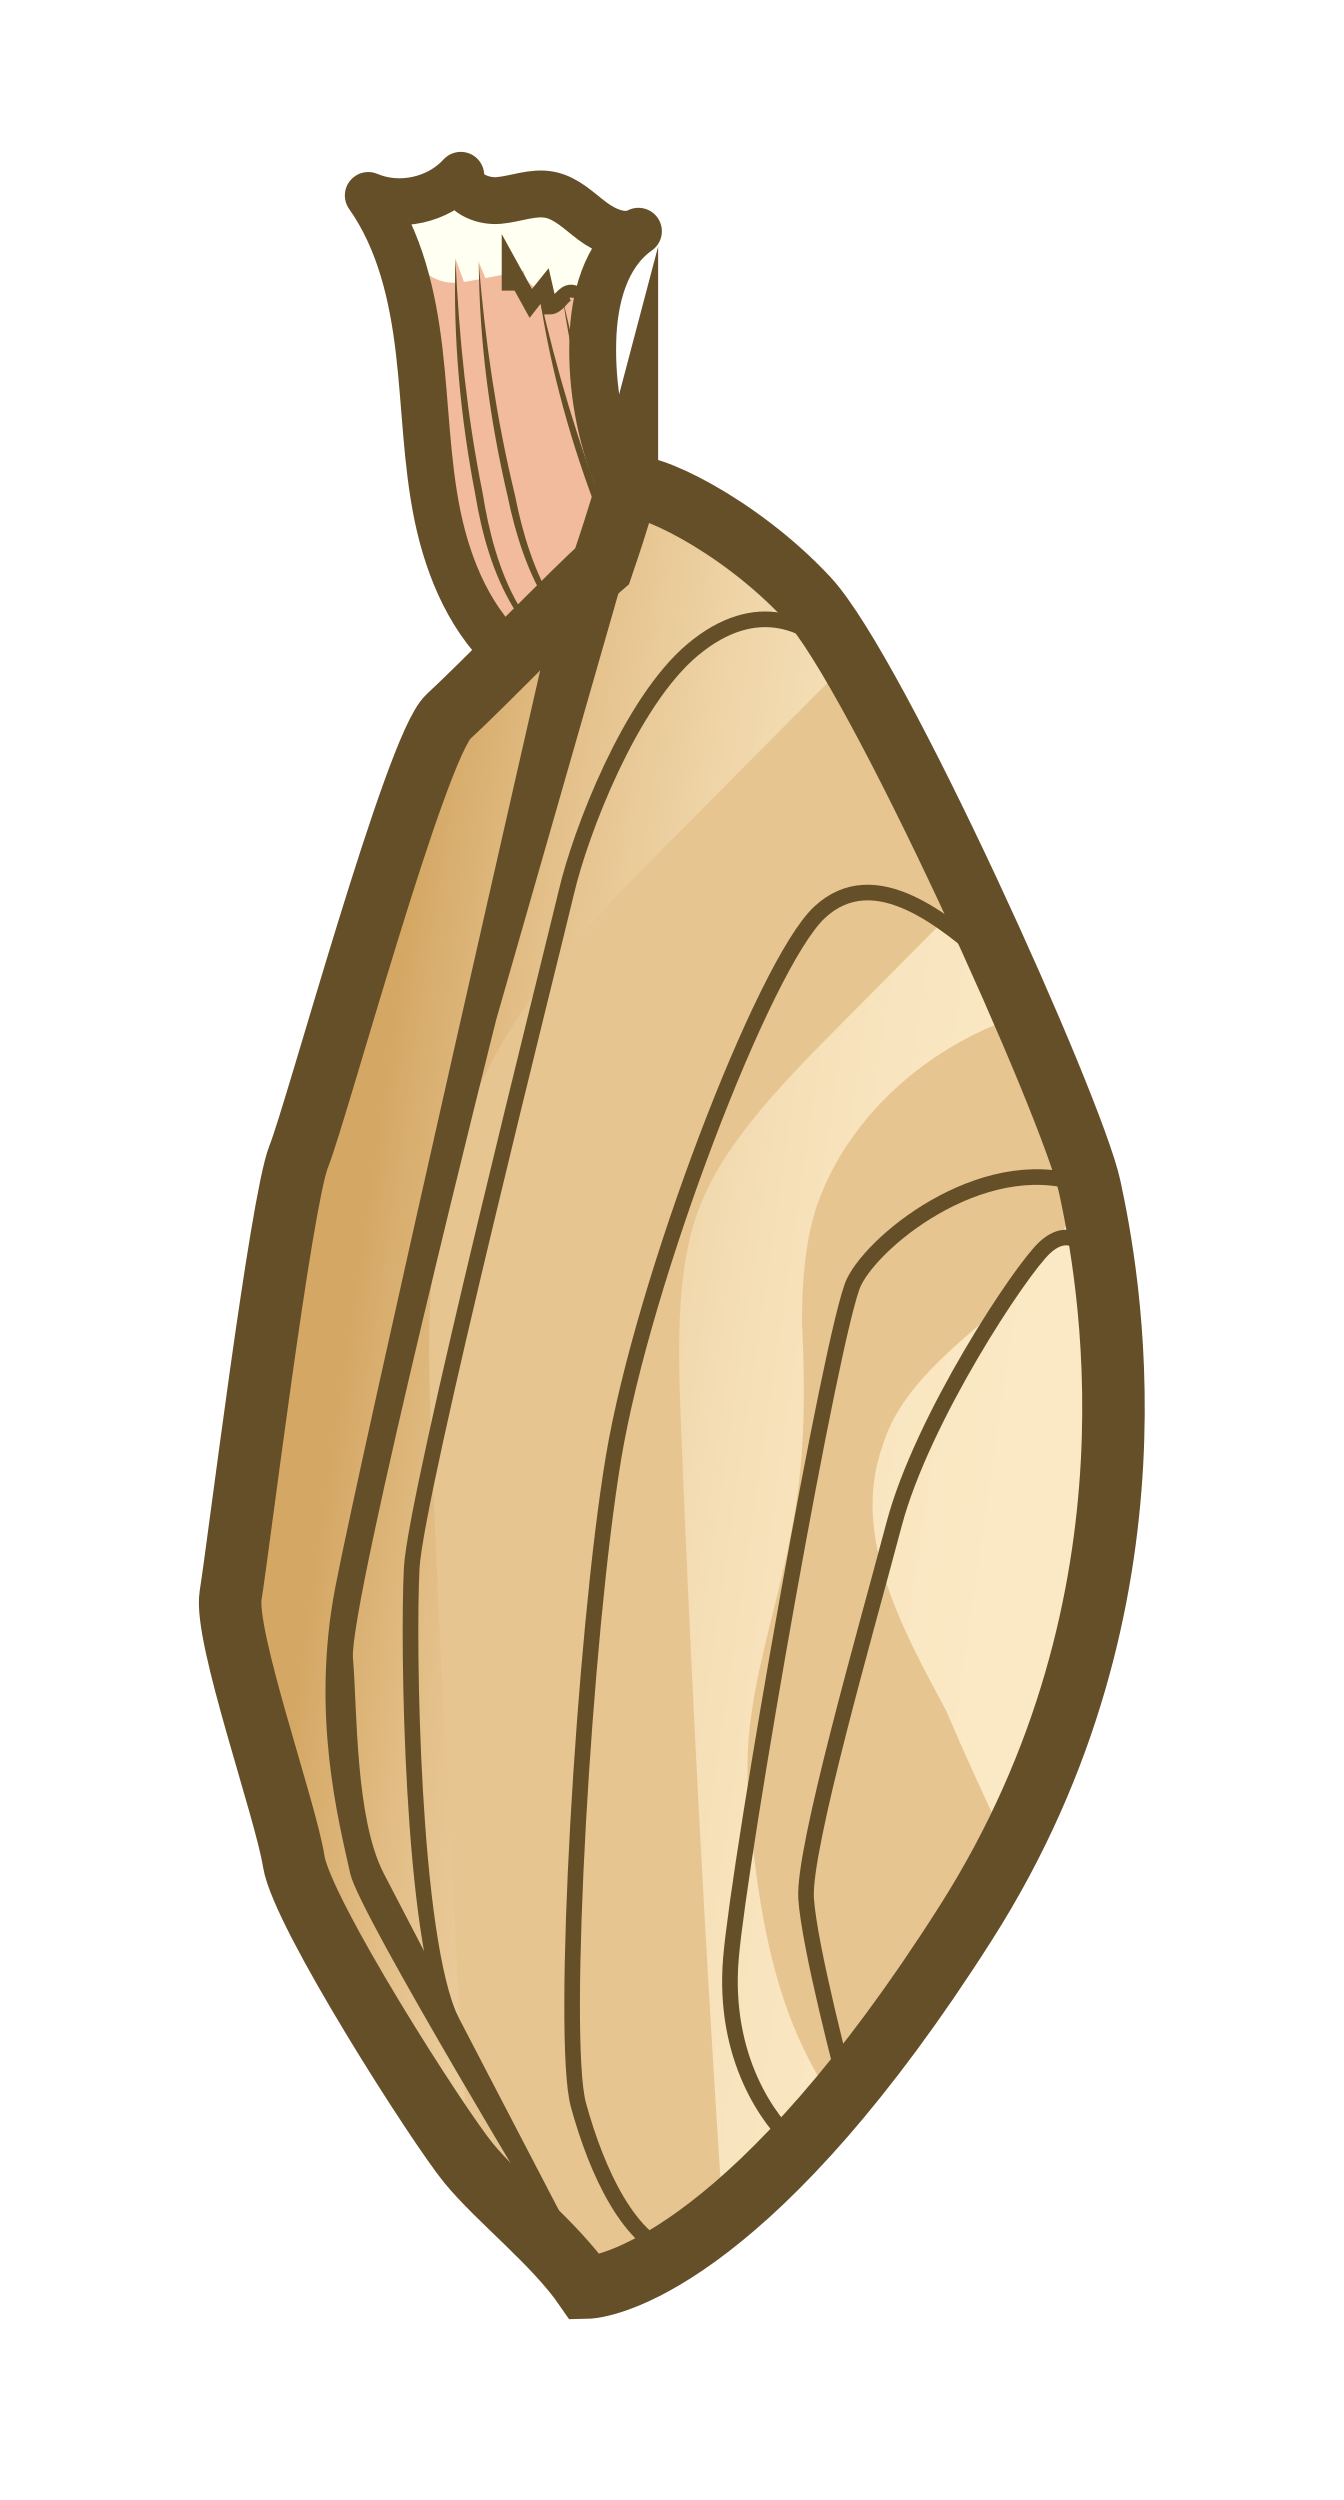
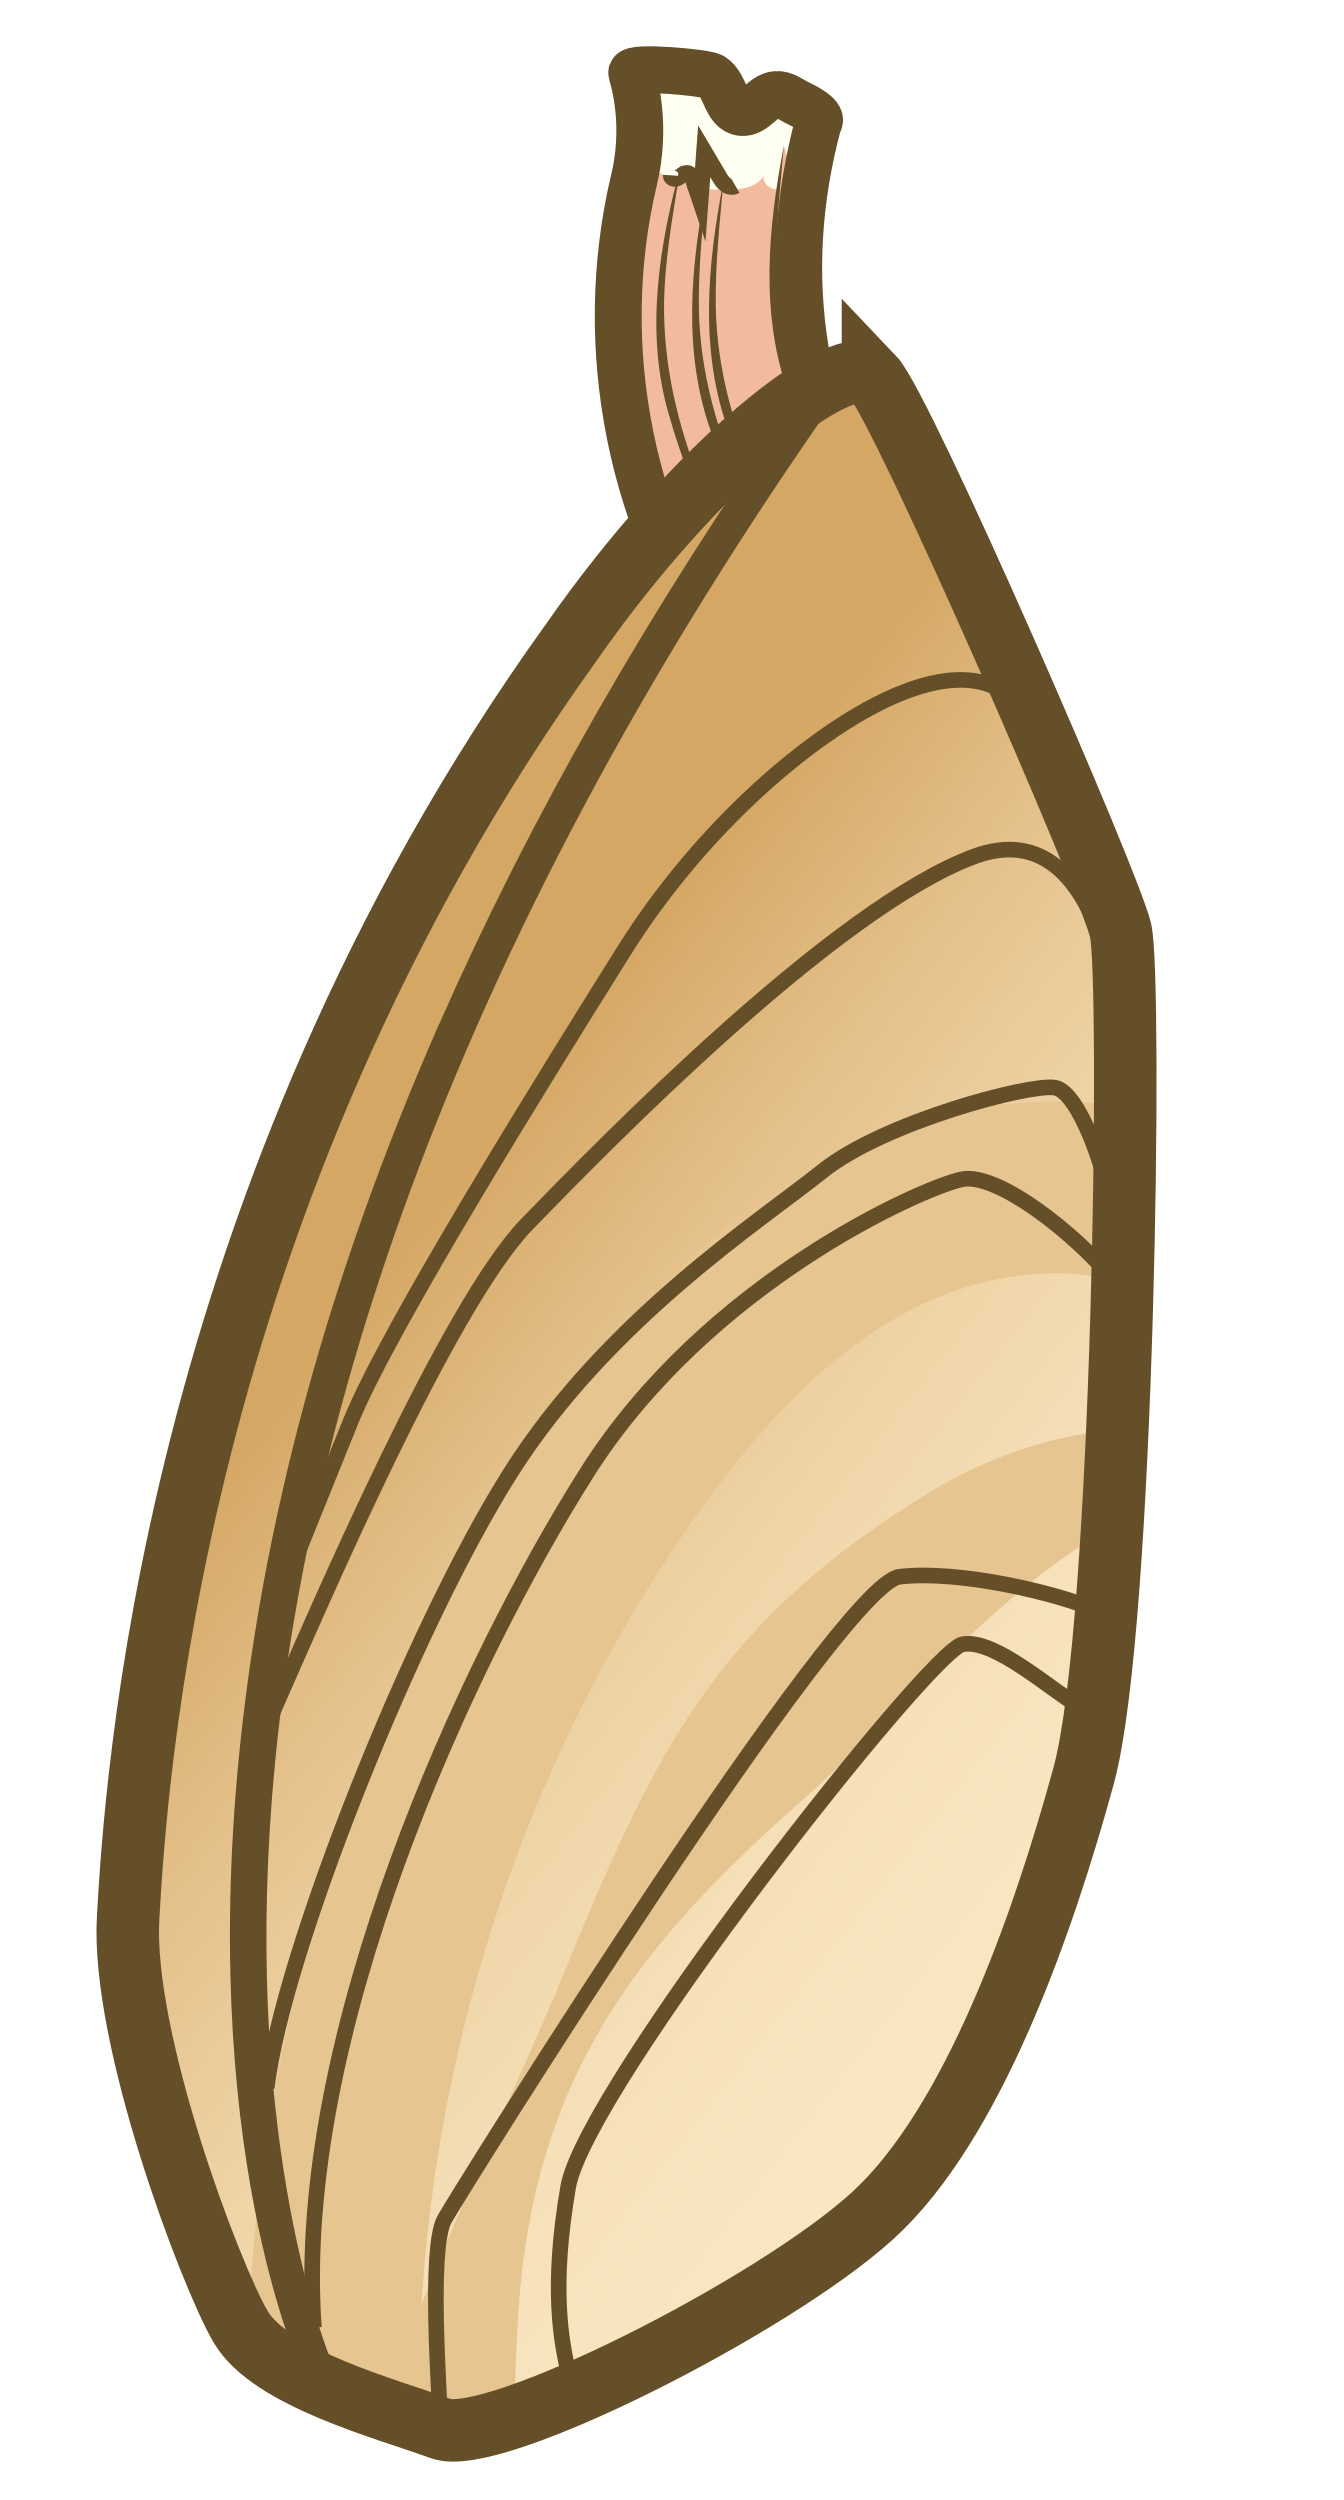
<svg xmlns="http://www.w3.org/2000/svg" id="Layer_1" data-name="Layer 1" viewBox="0 0 86 160">
  <defs>
    <clipPath id="clippath">
-       <path d="m32.89,42.19c-2.71-2.27-4.17-5.72-4.89-9.18-.71-3.46-.76-7.02-1.17-10.53-.41-3.51-1.22-7.08-3.26-9.97,1.98.85,4.47.31,5.92-1.29-.03,1.1,1.34,1.71,2.44,1.61s2.19-.58,3.27-.36c1.05.21,1.85,1.03,2.7,1.67s2.01,1.15,2.96.66c-2.14,1.5-2.85,4.36-2.92,6.97-.18,6.03,2.21,12.09,6.44,16.38" fill="#f2bb9d" stroke="#644f28" stroke-linejoin="round" stroke-width="3" />
+       <path d="m56.75,35.89c-5.41-8.74-7.04-18.08-4.38-28.01.42-.42-.79-1.04-1.26-1.26s-.91-.61-1.44-.57c-.85.06-1.36,1.24-2.21,1.15-1.03-.11-1-1.77-1.88-2.31-.43-.26-5.29-.69-5.15-.21.59,1.97.72,4.46.15,6.82-.64,2.68-.97,5.42-1.01,8.17-.08,5.5,1.03,11.03,3.25,16.06.98,2.21,2.17,4.33,3.57,6.31" fill="#f2bb9d" stroke="#644f28" stroke-linejoin="round" stroke-width="3" />
    </clipPath>
-     <linearGradient id="linear-gradient" x1="3388.51" y1="386.35" x2="3395.54" y2="342.31" gradientTransform="translate(361.72 -3307.18) rotate(89.21)" gradientUnits="userSpaceOnUse">
+     <linearGradient id="linear-gradient" x1="3668.85" y1="-833.23" x2="3687.03" y2="-904.72" gradientTransform="translate(739.58 -3614.86) rotate(113.73)" gradientUnits="userSpaceOnUse">
      <stop offset="0" stop-color="#d5a764" />
      <stop offset=".04" stop-color="#d8ad6d" />
      <stop offset=".21" stop-color="#e5c28d" />
      <stop offset=".39" stop-color="#eed3a5" />
      <stop offset=".57" stop-color="#f5dfb7" />
      <stop offset=".77" stop-color="#f9e6c1" />
      <stop offset="1" stop-color="#fbe9c5" />
    </linearGradient>
    <clipPath id="clippath-1">
-       <path d="m40.12,31.23c1.02-.59,7.14,2.31,11.56,7.06s16.96,32.56,18.07,37.7c1.1,5.14,5.32,26.21-7.92,47.05-13.24,20.84-22.47,23.34-24.37,23.37-1.94-2.82-5.54-5.62-7.47-7.97-1.93-2.35-10.67-16-11.19-19.31-.52-3.32-4.47-14.42-4.04-17.04.44-2.62,3.21-25.21,4.36-28.08,1.15-2.86,7.47-26.22,9.58-28.15s8.43-8.43,9.84-9.63c1.14-3.34,1.58-5.01,1.58-5.01Z" fill="url(#linear-gradient)" stroke="#644f28" stroke-miterlimit="10" stroke-width="4" />
+       <path d="m55.87,24.11c1.87,1.96,15.14,32.39,15.85,35.44s.24,44.52-2.36,54.07c-2.61,9.56-7.11,22.38-13.54,28.21s-24.28,14.83-27.61,13.6-10.89-3.19-12.83-6.55-7.63-18.39-7.18-26.16c.46-7.77,2.5-45.59,28.35-81.59,8.02-11.51,17.45-18.97,19.32-17.01Z" fill="url(#linear-gradient)" stroke="#644f28" stroke-miterlimit="10" stroke-width="4" />
    </clipPath>
  </defs>
  <g>
-     <g>
-       <path d="m32.89,42.19c-2.71-2.27-4.17-5.72-4.89-9.18-.71-3.46-.76-7.02-1.17-10.53-.41-3.51-1.22-7.08-3.26-9.97,1.98.85,4.47.31,5.92-1.29-.03,1.1,1.34,1.71,2.44,1.61s2.19-.58,3.27-.36c1.05.21,1.85,1.03,2.7,1.67s2.01,1.15,2.96.66c-2.14,1.5-2.85,4.36-2.92,6.97-.18,6.03,2.21,12.09,6.44,16.38" fill="#f2bb9d" />
-       <g clip-path="url(#clippath)">
-         <path d="m28.52,18.05c.59.11,1.2,0,1.79-.11,1.07-.2,2.14-.4,3.21-.61.05.65.64,1.15,1.26,1.32s1.29.09,1.93,0c2.36-.32,5.02-.82,6.28-2.84,1.08-1.72.68-4.09-.56-5.7-1.24-1.61-3.16-2.56-5.12-3.11-4.63-1.3-9.8-.56-13.88,2-.79.49-1.55,1.07-2.06,1.85-1.26,1.92-.12,3.84,1.87,4.4.87.25,1.58.37,2.35.89.97.66,1.71,1.68,2.93,1.91Z" fill="#fffff2" stroke-width="0" />
-         <g>
-           <path d="m29.15,16.56c.03,5.51.62,11.01,1.78,16.35.45,2.08,1,4.17,2.05,5.93,1.35,2.26,3.53,3.84,5.89,4.28" fill="#f2bb9d" stroke-width="0" />
-           <path d="m29.15,16.56c.22,5.04.74,10.06,1.74,15,.76,4.81,2.64,10.38,7.98,11.57-5.54-.81-7.66-6.63-8.45-11.48-.96-4.96-1.43-10.03-1.27-15.09h0Z" fill="#644f28" stroke-width="0" />
-         </g>
-         <g>
-           <path d="m30.63,16.74c.24,5.5,1.05,10.98,2.41,16.27.53,2.06,1.16,4.13,2.28,5.85,1.44,2.2,3.68,3.7,6.05,4.05" fill="#f2bb9d" stroke-width="0" />
-           <path d="m30.63,16.74c.41,5.02,1.13,10.02,2.32,14.92.94,4.78,3.03,10.27,8.42,11.25-5.6-.62-7.89-6.31-8.88-11.14-1.15-4.92-1.82-9.97-1.85-15.03h0Z" fill="#644f28" stroke-width="0" />
-         </g>
-         <g>
-           <path d="m36.71,18.23c.24,5.5,1.05,10.98,2.41,16.27.53,2.06,1.16,4.13,2.28,5.85,1.44,2.2,3.68,3.7,6.05,4.05" fill="#f2bb9d" stroke-width="0" />
-           <path d="m36.71,18.23c.41,5.02,1.13,10.02,2.32,14.92.94,4.78,3.03,10.27,8.42,11.25-5.6-.62-7.89-6.31-8.88-11.14-1.15-4.92-1.82-9.97-1.85-15.03h0Z" fill="#644f28" stroke-width="0" />
-         </g>
-         <g>
-           <path d="m34.53,18.88c.99,5.28,2.52,10.45,4.56,15.38.79,1.91,1.68,3.83,3,5.33,1.69,1.93,4.06,3.07,6.4,3.08" fill="#f2bb9d" stroke-width="0" />
-           <path d="m34.53,18.88c1.09,4.79,2.47,9.52,4.29,14.08,1.57,4.48,4.34,9.5,9.67,9.7-5.45.19-8.51-5.03-10.11-9.53-1.79-4.59-3.13-9.38-3.86-14.25h0Z" fill="#644f28" stroke-width="0" />
-         </g>
-         <g>
-           <path d="m36.07,19.39c.99,5.28,2.52,10.45,4.56,15.38.79,1.91,1.68,3.83,3,5.33,1.69,1.93,4.06,3.07,6.4,3.08" fill="#f2bb9d" stroke-width="0" />
-           <path d="m36.07,19.39c1.09,4.79,2.47,9.52,4.29,14.08,1.57,4.48,4.34,9.5,9.67,9.71-5.45.19-8.51-5.03-10.11-9.53-1.79-4.59-3.13-9.38-3.86-14.25h0Z" fill="#644f28" stroke-width="0" />
-         </g>
+     <path d="m56.75,35.89c-5.41-8.74-7.04-18.08-4.38-28.01.42-.42-.79-1.04-1.26-1.26s-.91-.61-1.44-.57c-.85.06-1.36,1.24-2.21,1.15-1.03-.11-1-1.77-1.88-2.31-.43-.26-5.29-.69-5.15-.21.59,1.97.72,4.46.15,6.82-.64,2.68-.97,5.42-1.01,8.17-.08,5.5,1.03,11.03,3.25,16.06.98,2.21,2.17,4.33,3.57,6.31" fill="#f2bb9d" />
+     <g clip-path="url(#clippath)">
+       <path d="m54.28,9.37c-1.07.73-2.14,1.47-3.21,2.2-.39.27-.82.55-1.3.56s-.99-.41-.89-.87c-.53.85-1.73.91-2.73.88-.17,0-.35-.01-.52-.02-.59-.02-1.19-.04-1.76-.21-.71-.2-1.33-.62-1.94-1.03-.52-.35-1.03-.69-1.55-1.04-.75-.5-1.51-1.01-2.1-1.7s-.98-1.59-.87-2.49c.12-.96.8-1.76,1.57-2.36,1.04-.81,2.3-1.35,3.61-1.47.7-.07,1.4-.02,2.1.03,1.36.1,2.72.19,4.08.29,2.5.18,5.03.36,7.4,1.17,1.11.38,2.27.99,2.68,2.09.3.79.13,1.75-.44,2.38-.57.63-1.5.91-2.32.69" fill="#fffff2" stroke-width="0" />
+       <g>
+         <path d="m43.59,10.5c-.79,3.79-1.59,7.64-1.29,11.5.19,2.48.84,4.91,1.67,7.26,1.47,4.16,3.53,8.1,6.11,11.68" fill="#f2bb9d" stroke-width="0" />
+         <path d="m43.59,10.5c-.43,2.66-.92,5.31-1.06,7.98-.41,8.09,3.34,15.76,7.55,22.46-3.35-4.25-5.8-9.19-7.27-14.4-1.55-5.28-.62-10.85.78-16.04h0Z" fill="#644f28" stroke-width="0" />
      </g>
-       <path d="m32.89,42.19c-2.71-2.27-4.17-5.72-4.89-9.18-.71-3.46-.76-7.02-1.17-10.53-.41-3.51-1.22-7.08-3.26-9.97,1.98.85,4.47.31,5.92-1.29-.03,1.1,1.34,1.71,2.44,1.61s2.19-.58,3.27-.36c1.05.21,1.85,1.03,2.7,1.67s2.01,1.15,2.96.66c-2.14,1.5-2.85,4.36-2.92,6.97-.18,6.03,2.21,12.09,6.44,16.38" fill="none" stroke="#644f28" stroke-linejoin="round" stroke-width="3" />
+       <g>
+         <path d="m45.22,11.78c-.52,3.84-1.04,7.73-.47,11.56.37,2.46,1.18,4.84,2.18,7.13,1.76,4.04,4.1,7.83,6.92,11.21" fill="#f2bb9d" stroke-width="0" />
+         <path d="m45.22,11.78c-.24,2.68-.54,5.36-.49,8.04.16,8.1,4.45,15.48,9.12,21.86-3.64-4-6.44-8.75-8.27-13.85-1.92-5.16-1.38-10.78-.36-16.06h0Z" fill="#644f28" stroke-width="0" />
+       </g>
+       <g>
+         <path d="m46.3,11.62c-.52,3.84-1.04,7.73-.47,11.56.37,2.46,1.18,4.84,2.18,7.13,1.76,4.04,4.1,7.83,6.92,11.21" fill="#f2bb9d" stroke-width="0" />
+         <path d="m46.3,11.62c-.24,2.68-.54,5.36-.49,8.04.16,8.1,4.45,15.48,9.12,21.86-3.64-4-6.44-8.75-8.27-13.85-1.92-5.16-1.38-10.78-.36-16.06h0Z" fill="#644f28" stroke-width="0" />
+       </g>
+       <g>
+         <path d="m50.17,9.32c-.52,3.84-1.04,7.73-.47,11.56.37,2.46,1.18,4.84,2.18,7.13,1.76,4.04,4.1,7.83,6.92,11.21" fill="#f2bb9d" stroke-width="0" />
+         <path d="m50.17,9.32c-.24,2.68-.54,5.36-.49,8.04.16,8.1,4.45,15.48,9.12,21.86-3.64-4-6.44-8.75-8.27-13.85-1.92-5.16-1.38-10.78-.36-16.06h0Z" fill="#644f28" stroke-width="0" />
+       </g>
+       <path d="m47.07,11.9c-.19.11-.45.06-.63-.08s-.3-.33-.41-.52c-.32-.54-.64-1.08-.96-1.62-.08,1.07-.16,2.14-.24,3.21-.16-.48-.34-.96-.51-1.44-.05-.15-.12-.31-.27-.36-.14-.05-.3.03-.42.12s-.23.2-.38.23-.33-.07-.32-.22" fill="none" stroke="#644f28" stroke-miterlimit="10" stroke-width="1.02" />
    </g>
-     <path d="m32.62,18.6c0-.54,0-1.09,0-1.63.45.82.9,1.63,1.35,2.45.29-.37.58-.75.88-1.12.1.44.2.88.31,1.32.26,0,.48-.19.65-.38s.34-.41.59-.49.59.07.57.33" fill="none" stroke="#644f28" stroke-miterlimit="10" stroke-width="1.02" />
+     <path d="m56.75,35.89c-5.41-8.74-7.04-18.08-4.38-28.01.42-.42-.79-1.04-1.26-1.26s-.91-.61-1.44-.57c-.85.06-1.36,1.24-2.21,1.15-1.03-.11-1-1.77-1.88-2.31-.43-.26-5.29-.69-5.15-.21.59,1.97.72,4.46.15,6.82-.64,2.68-.97,5.42-1.01,8.17-.08,5.5,1.03,11.03,3.25,16.06.98,2.21,2.17,4.33,3.57,6.31" fill="none" stroke="#644f28" stroke-linejoin="round" stroke-width="3" />
  </g>
  <g>
    <g>
-       <path d="m40.12,31.23c1.02-.59,7.14,2.31,11.56,7.06s16.96,32.56,18.07,37.7c1.1,5.14,5.32,26.21-7.92,47.05-13.24,20.84-22.47,23.34-24.37,23.37-1.94-2.82-5.54-5.62-7.47-7.97-1.93-2.35-10.67-16-11.19-19.31-.52-3.32-4.47-14.42-4.04-17.04.44-2.62,3.21-25.21,4.36-28.08,1.15-2.86,7.47-26.22,9.58-28.15s8.43-8.43,9.84-9.63c1.14-3.34,1.58-5.01,1.58-5.01Z" fill="url(#linear-gradient)" />
+       <path d="m55.87,24.11c1.87,1.96,15.14,32.39,15.85,35.44s.24,44.52-2.36,54.07c-2.61,9.56-7.11,22.38-13.54,28.21s-24.28,14.83-27.61,13.6-10.89-3.19-12.83-6.55-7.63-18.39-7.18-26.16c.46-7.77,2.5-45.59,28.35-81.59,8.02-11.51,17.45-18.97,19.32-17.01Z" fill="url(#linear-gradient)" />
      <g clip-path="url(#clippath-1)">
-         <path d="m77.66,67.09c-3.06,3.22-5.29,5.8-7.67,9.02-2.11,2.63-3.58,5.35-6.12,7.65-2.68,2.35-6.29,5.06-7.38,8.76-2.1,5.85,1.36,11.88,4.08,17,2.2,5.2,4.75,10.21,6.86,15.39,1.25,3.41,2.34,6.9,3.54,10.35,1.2,3.63,2.63,7.22,4.35,11.81l-.91,1.31c-9.85-.52-18.18-8.1-22.56-16.42-2.21-4.19-3.07-8.84-3.62-13.36-.36-2.82-.57-5.73-.18-8.6.51-3.97,1.87-8,2.57-11.85.91-4.56.93-8.78.71-13.54,0-2.48.17-5.12.98-7.54,2.57-7.22,10.02-12.38,17.58-13.01,2.58-.15,5.2.19,7.55,1.45l.22,1.58h0Z" fill="#e7c591" stroke-width="0" />
-         <path d="m70.52,37.37c-7.41,7.46-14.82,14.92-22.23,22.39-4.38,4.41-8.88,9-11.06,14.82-2.04,5.44-1.86,11.42-1.63,17.23,1.1,27.29,2.76,54.55,4.98,81.77" fill="none" stroke="#e7c591" stroke-miterlimit="10" stroke-width="16" />
+         <path d="m80.66,95.92c-10.84-2.2-21.79,12.73-29.25,19.23-10.77,9.49-17.27,17.93-18.24,32.88-.41,6.36-.22,12.6.18,18.91.56,6.2,1.87,12.22,3.25,18.22,2.8,12.54,7.52,24.01,13.37,35.77,0,0-.81.74-.81.74-5.86-3.7-10.77-8.8-14.81-14.52-11.8-16.49-14.71-38.96-7.99-58.04,2.69-7.2,6.02-14.12,9.04-21.17,6.19-15.01,9.75-23.86,24.59-32.73,6.05-3.54,15.7-6.05,21.23-.22,0,0-.56.95-.56.95h0Z" fill="#e7c591" stroke-width="0" />
+         <path d="m79.32,79.74c-6.29-4.83-15.4-4.68-22.57-1.28-7.16,3.4-12.65,9.55-17.17,16.06-15.48,22.29-21.59,50.89-16.56,77.56" fill="none" stroke="#e7c591" stroke-miterlimit="10" stroke-width="11" />
      </g>
-       <path d="m40.12,31.23c1.02-.59,7.14,2.31,11.56,7.06s16.96,32.56,18.07,37.7c1.1,5.14,5.32,26.21-7.92,47.05-13.24,20.84-22.47,23.34-24.37,23.37-1.94-2.82-5.54-5.62-7.47-7.97-1.93-2.35-10.67-16-11.19-19.31-.52-3.32-4.47-14.42-4.04-17.04.44-2.62,3.21-25.21,4.36-28.08,1.15-2.86,7.47-26.22,9.58-28.15s8.43-8.43,9.84-9.63c1.14-3.34,1.58-5.01,1.58-5.01Z" fill="none" stroke="#644f28" stroke-miterlimit="10" stroke-width="4" />
+       <path d="m55.87,24.11c1.87,1.96,15.14,32.39,15.85,35.44s.24,44.52-2.36,54.07c-2.61,9.56-7.11,22.38-13.54,28.21s-24.28,14.83-27.61,13.6-10.89-3.19-12.83-6.55-7.63-18.39-7.18-26.16c.46-7.77,2.5-45.59,28.35-81.59,8.02-11.51,17.45-18.97,19.32-17.01Z" fill="none" stroke="#644f28" stroke-miterlimit="10" stroke-width="4" />
    </g>
-     <path d="m39.84,37.06l-8.07,28.15s-9.47,37.59-9.18,40.92c.28,3.33.14,10.23,1.97,13.77s12.22,23.5,12.22,23.5l-1.12.02s-12.66-20.9-13.24-23.49c-.76-3.44-2.52-10.19-.97-18.3,1.55-8.11,13.66-61.08,13.66-61.08l4.73-3.48Z" fill="#644f28" stroke-width="0" />
+     <path d="m28.11,65.54c5.78-13.15,13.42-26.52,22.88-40.02l2.27.34C0,101.91,21.16,151.13,21.39,151.59l-1.79.9c-.07-.13-6.7-13.66-4.4-39.1,1.41-15.53,5.73-31.52,12.9-47.85Z" fill="#644f28" stroke-width="0" />
    <g>
-       <path d="m70.65,81.68c-.97-2.18-2.24-3.26-3.79-1.83-1.55,1.43-7.85,10.94-9.64,17.71-1.79,6.77-5.83,20.79-5.63,23.93s2.52,11.89,2.52,11.89" fill="none" stroke="#644f28" stroke-miterlimit="10" />
-       <path d="m50.87,137.19c-1.59-1.39-4.63-5.43-4.09-11.87s6.5-40.42,7.87-43.26c1.37-2.84,8.74-8.69,15.1-6.07" fill="none" stroke="#644f28" stroke-miterlimit="10" />
-       <path d="m63.47,61.54c-2.86-2.47-7.46-6.49-11.03-3.14-3.56,3.34-11.28,23.54-13.17,34.86s-3.41,37.24-2.25,41.46,3.26,8.9,6.41,9.64" fill="none" stroke="#644f28" stroke-miterlimit="10" />
-       <path d="m54.1,42.37c-2.23-2.64-5.71-4.16-9.74-.81-4.03,3.35-7.21,11.71-8.1,15.49-.89,3.78-9.66,38.58-9.91,43.29-.25,4.71-.02,23.75,2.56,29.05" fill="none" stroke="#644f28" stroke-miterlimit="10" />
+       <path d="m69.66,109.62c-2.51-1.53-5.98-4.75-8.05-4.39-2.07.36-24.18,28.43-25.25,34.75-1.08,6.32-.55,9.95.29,12.86" fill="none" stroke="#644f28" stroke-miterlimit="10" />
+       <path d="m28.2,155.42c-.06-2.07-.79-11.52.25-13.39s25.31-40.67,29.12-41.12,10.15,1.06,12.64,2.16" fill="none" stroke="#644f28" stroke-miterlimit="10" />
+       <path d="m71.62,82.46c-1.51-2.36-7.51-7.55-10.09-6.98s-16.29,6.64-23.96,18.76c-7.67,12.13-18.84,36.09-17.48,54.73" fill="none" stroke="#644f28" stroke-miterlimit="10" />
+       <path d="m71.11,77.35c-.29-2.25-2.02-7.47-3.6-7.74s-10.94,2.19-14.88,5.35-13.72,9.47-19.93,19.26c-6.22,9.79-14.65,30.92-15.63,39.41" fill="none" stroke="#644f28" stroke-miterlimit="10" />
+       <path d="m17.13,110.31c3.36-7.65,11.55-26.76,16.6-31.97,5.05-5.21,19.71-20.21,28.6-23.52,8.89-3.31,9.6,12.93,9.6,12.93" fill="none" stroke="#644f28" stroke-miterlimit="10" />
+       <path d="m66.01,46.45c-1.17-2.64-3.94-4.07-8.97-1.82-5.02,2.25-12.12,8.26-17.12,16.25-5,7.99-15.08,24.15-17.48,30.1-2.4,5.95-4.73,11.72-4.73,11.72" fill="none" stroke="#644f28" stroke-miterlimit="10" />
    </g>
  </g>
</svg>
